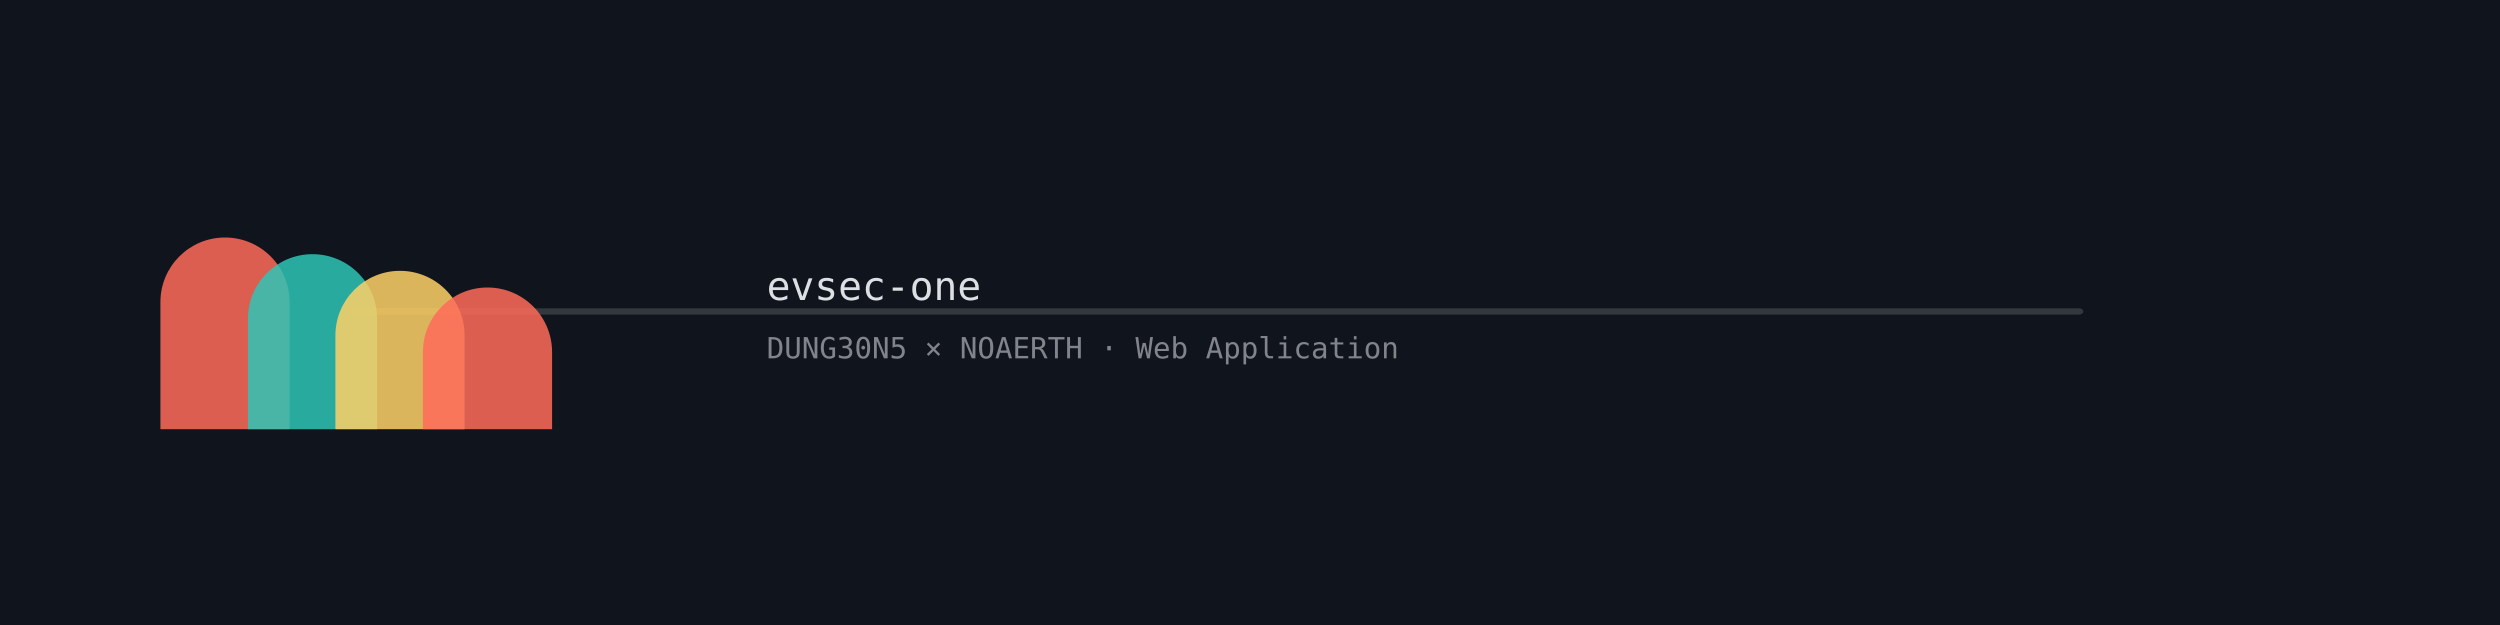
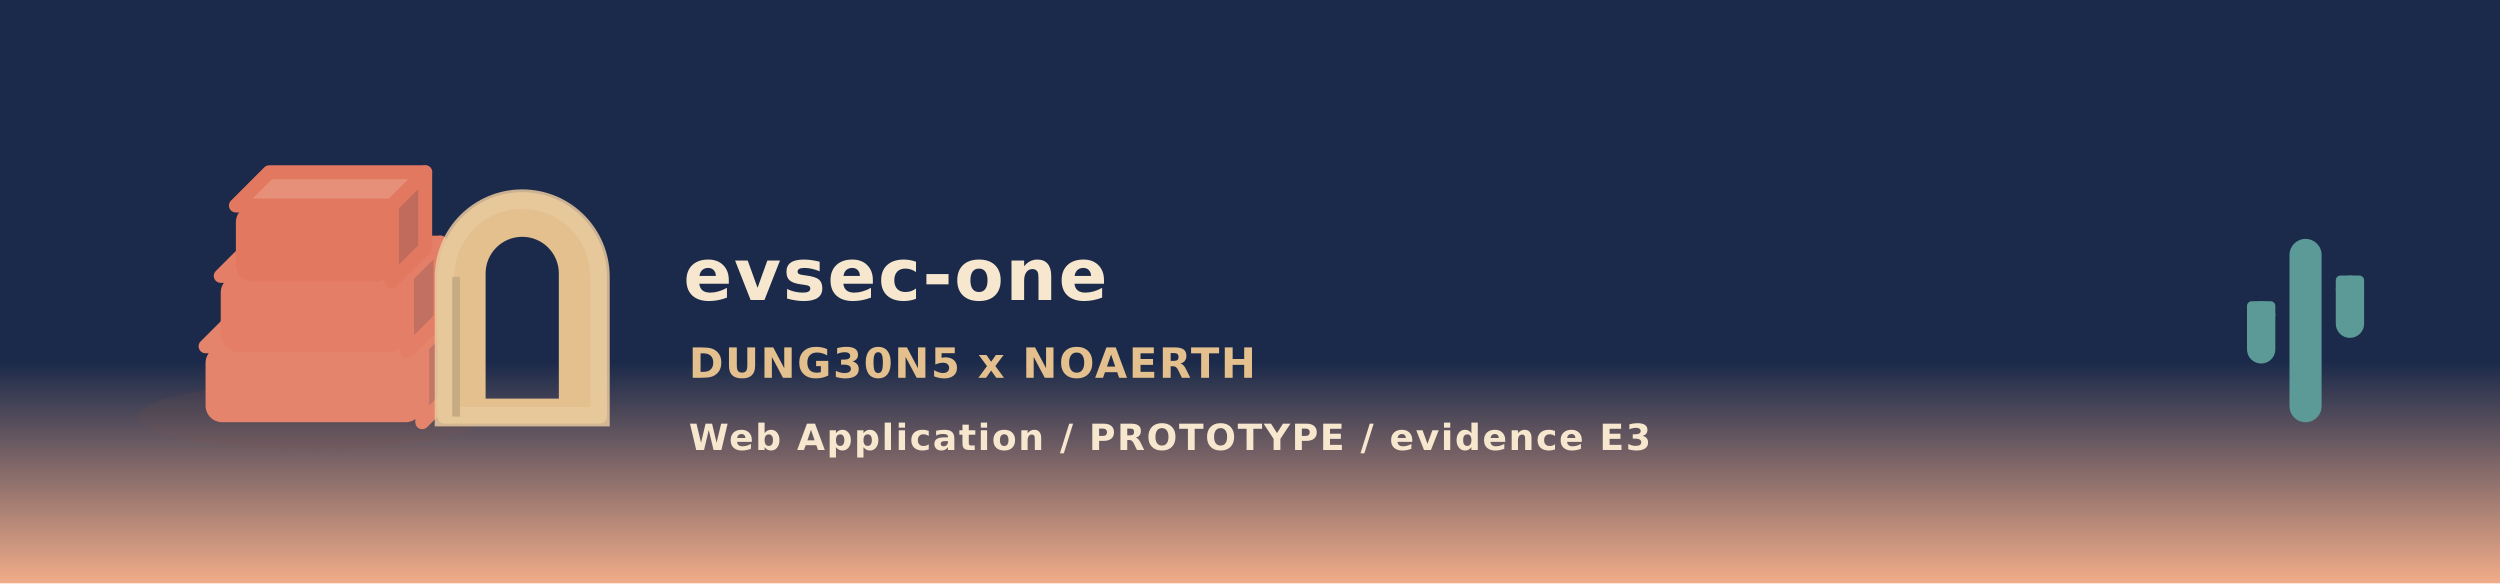
- <svg xmlns="http://www.w3.org/2000/svg" viewBox="0 0 1200 300" width="1200" height="300" role="img" aria-label="evsec-one identity object">
-   <rect width="1200" height="300" fill="#10141c" />
-   <defs>
-     <linearGradient id="gft" x1="0" y1="0" x2="1" y2="1">
-       <stop offset="0%" stop-color="#ff6b5a" />
-       <stop offset="100%" stop-color="#2ec4b6" />
-     </linearGradient>
-   </defs>
-   <rect x="168.00" y="148.00" width="832.00" height="3.00" rx="2.00" fill="rgba(242,245,249,0.160)" opacity="1.00" />
-   <path d="M77.00,206.00 L77.00,145.00 A31.00,31.00 0 0 1 139.00,145.00 L139.00,206.00 Z" fill="rgba(255,107,90,0.850)" opacity="1.00" />
-   <path d="M119.00,206.00 L119.00,153.00 A31.00,31.00 0 0 1 181.00,153.00 L181.00,206.00 Z" fill="rgba(46,196,182,0.850)" opacity="1.00" />
-   <path d="M161.00,206.00 L161.00,161.00 A31.00,31.00 0 0 1 223.00,161.00 L223.00,206.00 Z" fill="rgba(255,209,102,0.850)" opacity="1.00" />
-   <path d="M203.00,206.00 L203.00,169.00 A31.00,31.00 0 0 1 265.00,169.00 L265.00,206.00 Z" fill="rgba(255,107,90,0.850)" opacity="1.00" />
-   <text x="368" y="144" font-family="ui-monospace,Menlo,monospace" font-size="19" fill="rgba(242,245,249,0.900)">evsec-one</text>
-   <text x="368" y="172" font-family="ui-monospace,Menlo,monospace" font-size="14" fill="rgba(242,245,249,0.500)">DUNG30N5 × NOAERTH · Web Application</text>
+ <svg xmlns="http://www.w3.org/2000/svg" width="900" height="210" viewBox="0 0 900 210" role="img" aria-label="evsec-one - identity object">
+   <linearGradient id="skyf" x1="0" y1="0" x2="0" y2="1">
+     <stop offset="0" stop-color="#1b2a4a" />
+     <stop offset="0.62" stop-color="#1b2a4a" />
+     <stop offset="1" stop-color="#f3ad8a" />
+   </linearGradient>
+   <rect width="900" height="210" fill="url(#skyf)" />
+   <rect x="0" y="352" width="900" height="-142" fill="#e3c08d" />
+   <rect x="0" y="352" width="900" height="3" fill="#e6c596" />
+   <ellipse cx="112" cy="150" rx="62" ry="12" fill="rgba(138,90,68,0.11)" />
+   <path d="M74,124.67 L152,124.67 L164,112.67 L86,112.67 Z" fill="#e99a82" stroke="#e5846c" stroke-width="5" stroke-linejoin="round" />
+   <path d="M152,124.67 L164,112.67 L164,140 L152,152 Z" fill="#c37566" stroke="#e5846c" stroke-width="5" stroke-linejoin="round" />
+   <rect x="74" y="124.67" width="78" height="27.33" rx="6" fill="#e5846c" />
+   <path d="M79.46,99.33 L146.54,99.33 L158.54,87.33 L91.46,87.33 Z" fill="#e8957d" stroke="#e47e66" stroke-width="5" stroke-linejoin="round" />
+   <path d="M146.54,99.33 L158.54,87.33 L158.54,114.67 L146.54,126.67 Z" fill="#c27061" stroke="#e47e66" stroke-width="5" stroke-linejoin="round" />
+   <rect x="79.46" y="99.33" width="67.08" height="27.33" rx="6" fill="#e47e66" />
+   <path d="M84.92,74 L141.08,74 L153.08,62 L96.92,62 Z" fill="#e79079" stroke="#e37861" stroke-width="5" stroke-linejoin="round" />
+   <path d="M141.08,74 L153.08,62 L153.08,89.33 L141.08,101.33 Z" fill="#c16b5d" stroke="#e37861" stroke-width="5" stroke-linejoin="round" />
+   <rect x="84.92" y="74" width="56.16" height="27.33" rx="6" fill="#e37861" />
+   <path d="M160,150 L160,99.68 A28,28 0 0 1 216,99.68 L216,150 Z M172.32,146 L172.32,98.43 A15.68,15.68 0 0 1 203.68,98.43 L203.68,146 Z" fill="#e3c08d" fill-rule="evenodd" stroke="#e3c08d" stroke-width="5" stroke-linejoin="round" />
+   <path d="M160,150 L160,99.68 A28,28 0 0 1 216,99.68 L216,150 Z" fill="none" stroke="#e8c99d" stroke-width="7" stroke-linecap="round" opacity="0.85" />
+   <rect x="162.8" y="99.68" width="2.8" height="50.32" fill="#c7ab84" />
+   <text x="246" y="108" font-family="Verdana,DejaVu Sans,sans-serif" font-size="26" font-weight="700" letter-spacing="0.6" fill="#f6e7ce" text-anchor="start">evsec-one</text>
+   <text x="248" y="136" font-family="Verdana,DejaVu Sans,sans-serif" font-size="15" font-weight="700" letter-spacing="0.6" fill="#e3c08d" text-anchor="start">DUNG30N5 x NOAERTH</text>
+   <text x="248" y="162" font-family="Verdana,DejaVu Sans,sans-serif" font-size="13" font-weight="700" letter-spacing="0.6" fill="#f6e7ce" text-anchor="start">Web Application  /  PROTOTYPE  /  evidence E3</text>
+   <rect x="824.22" y="86" width="11.56" height="66" rx="5.78" fill="#5b9a97" />
+   <rect x="808.92" y="108.44" width="10.2" height="22.44" rx="5.1" fill="#5b9a97" />
+   <rect x="808.92" y="108.44" width="10.2" height="6.6" rx="1.7" fill="#5b9a97" />
+   <rect x="840.88" y="99.2" width="10.2" height="22.44" rx="5.1" fill="#5b9a97" />
+   <rect x="840.88" y="99.2" width="10.2" height="6.6" rx="1.7" fill="#5b9a97" />
</svg>
